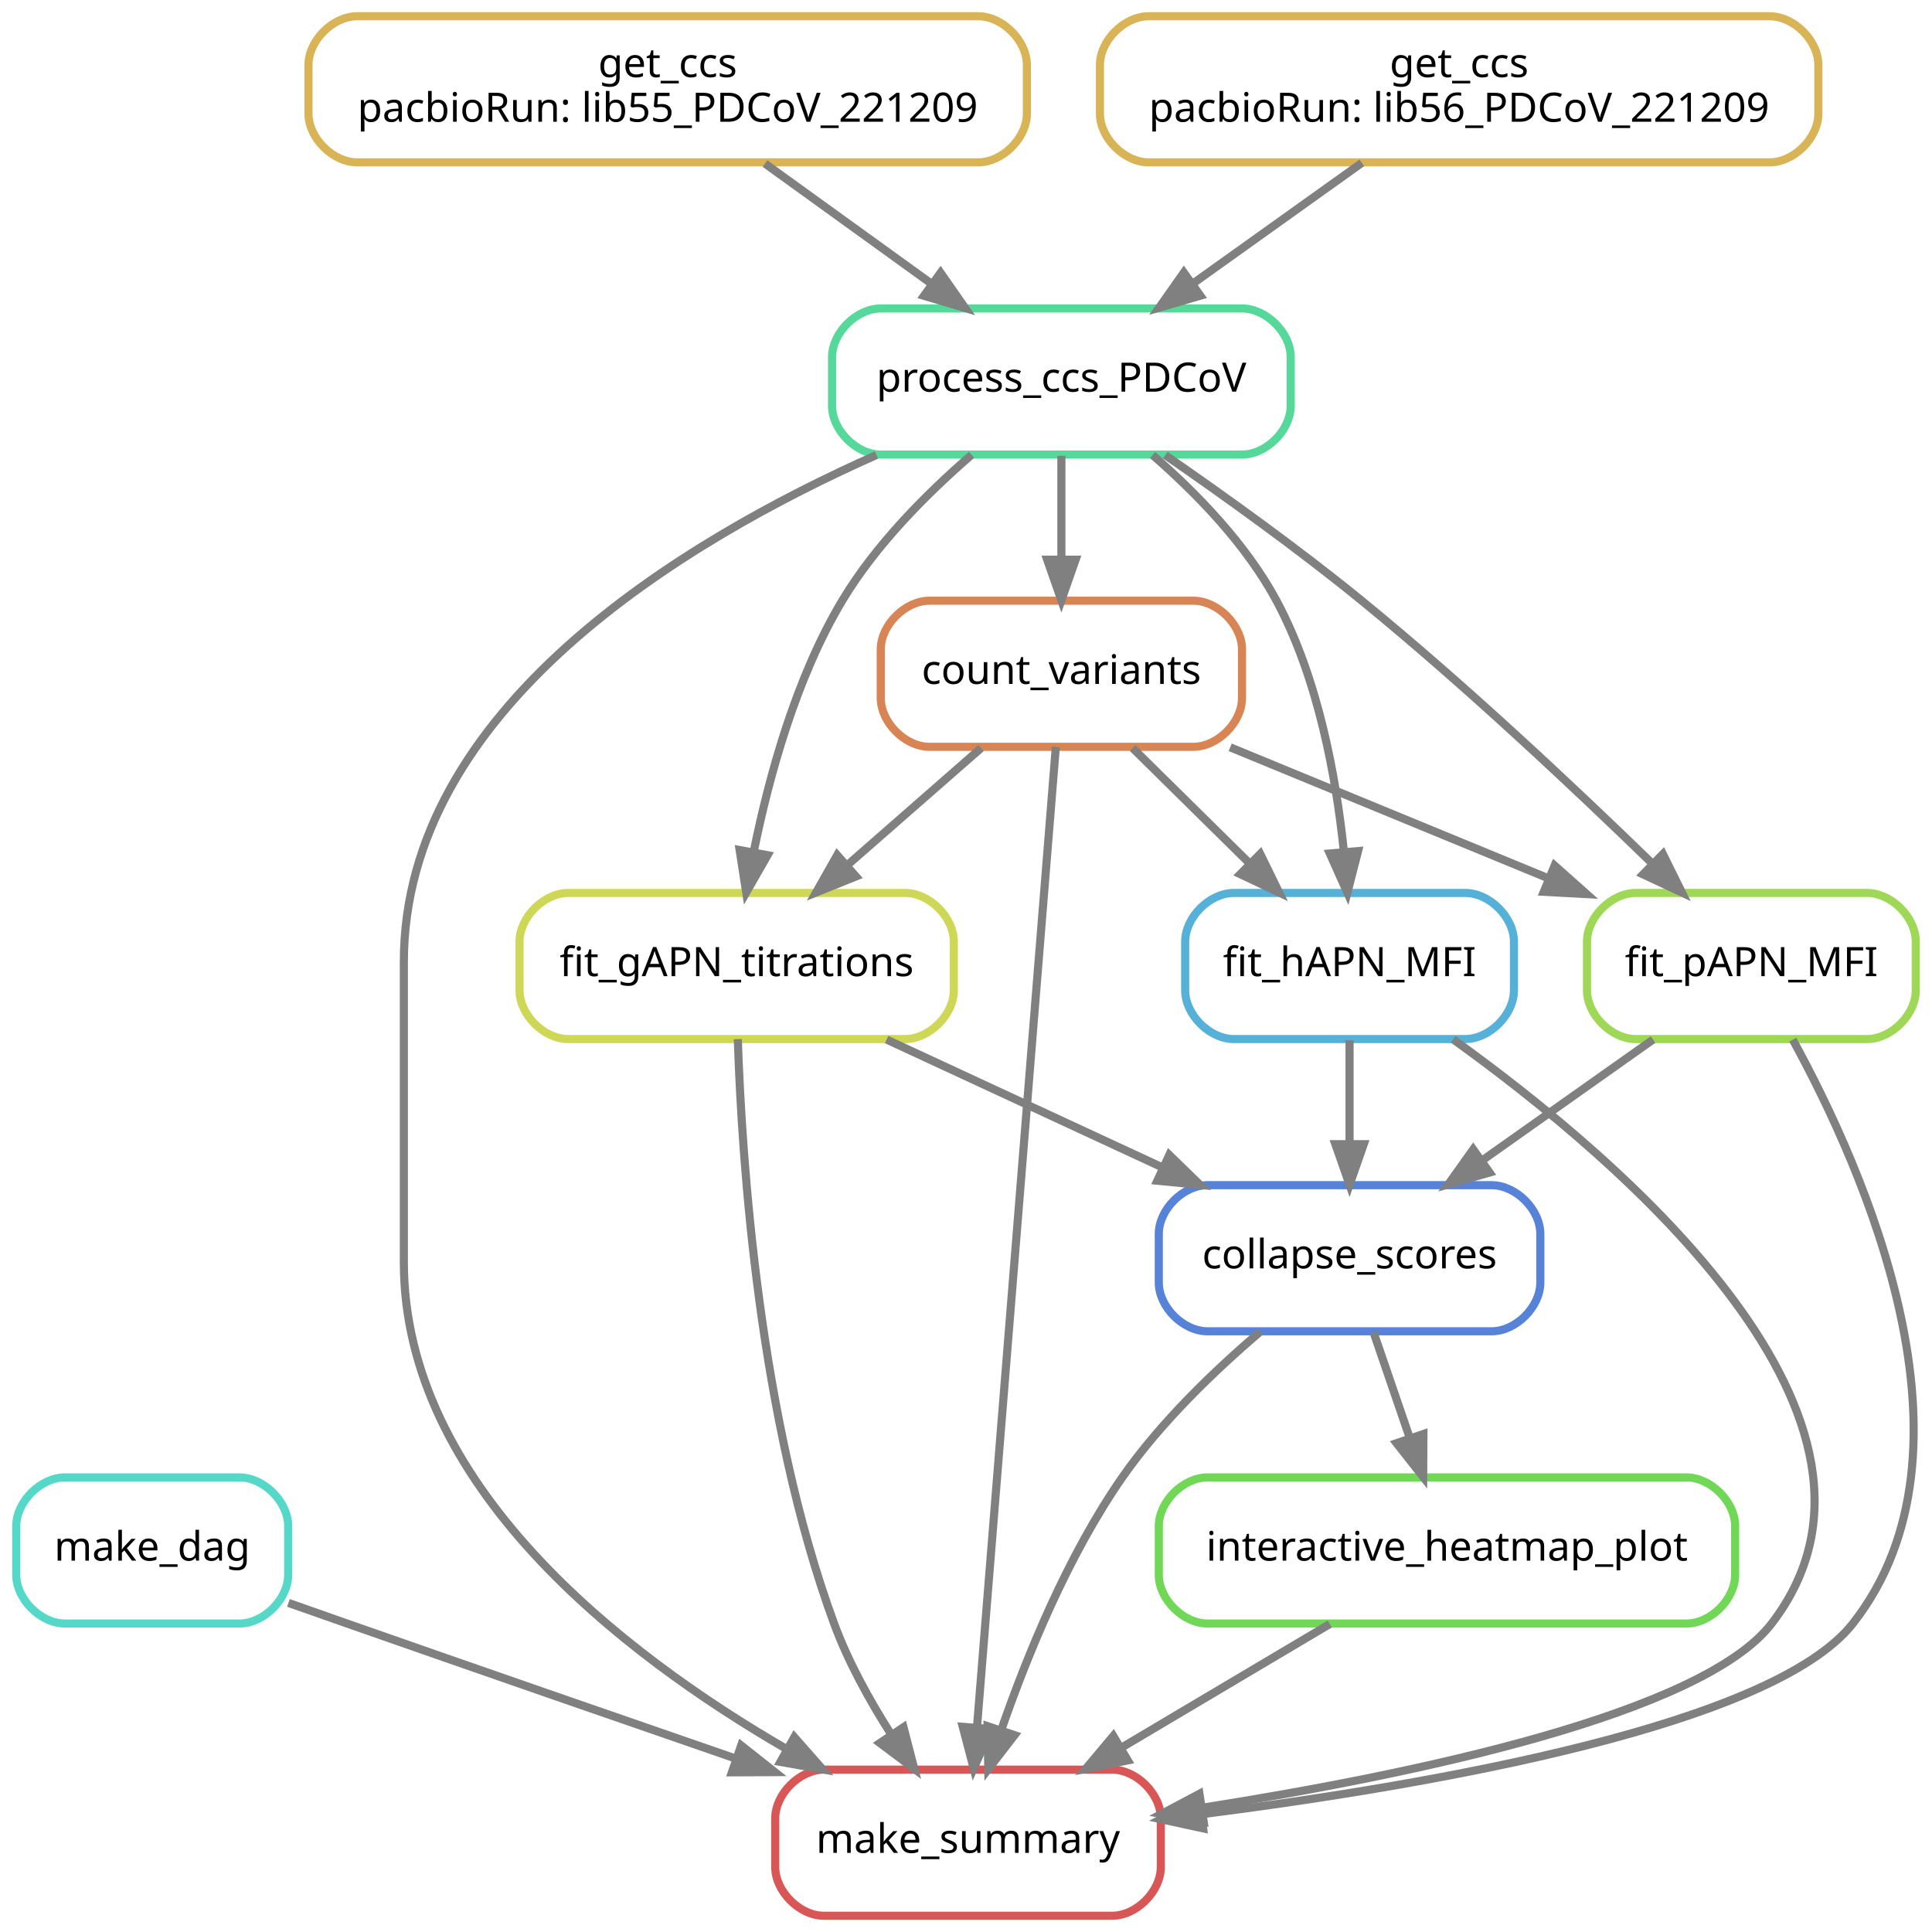
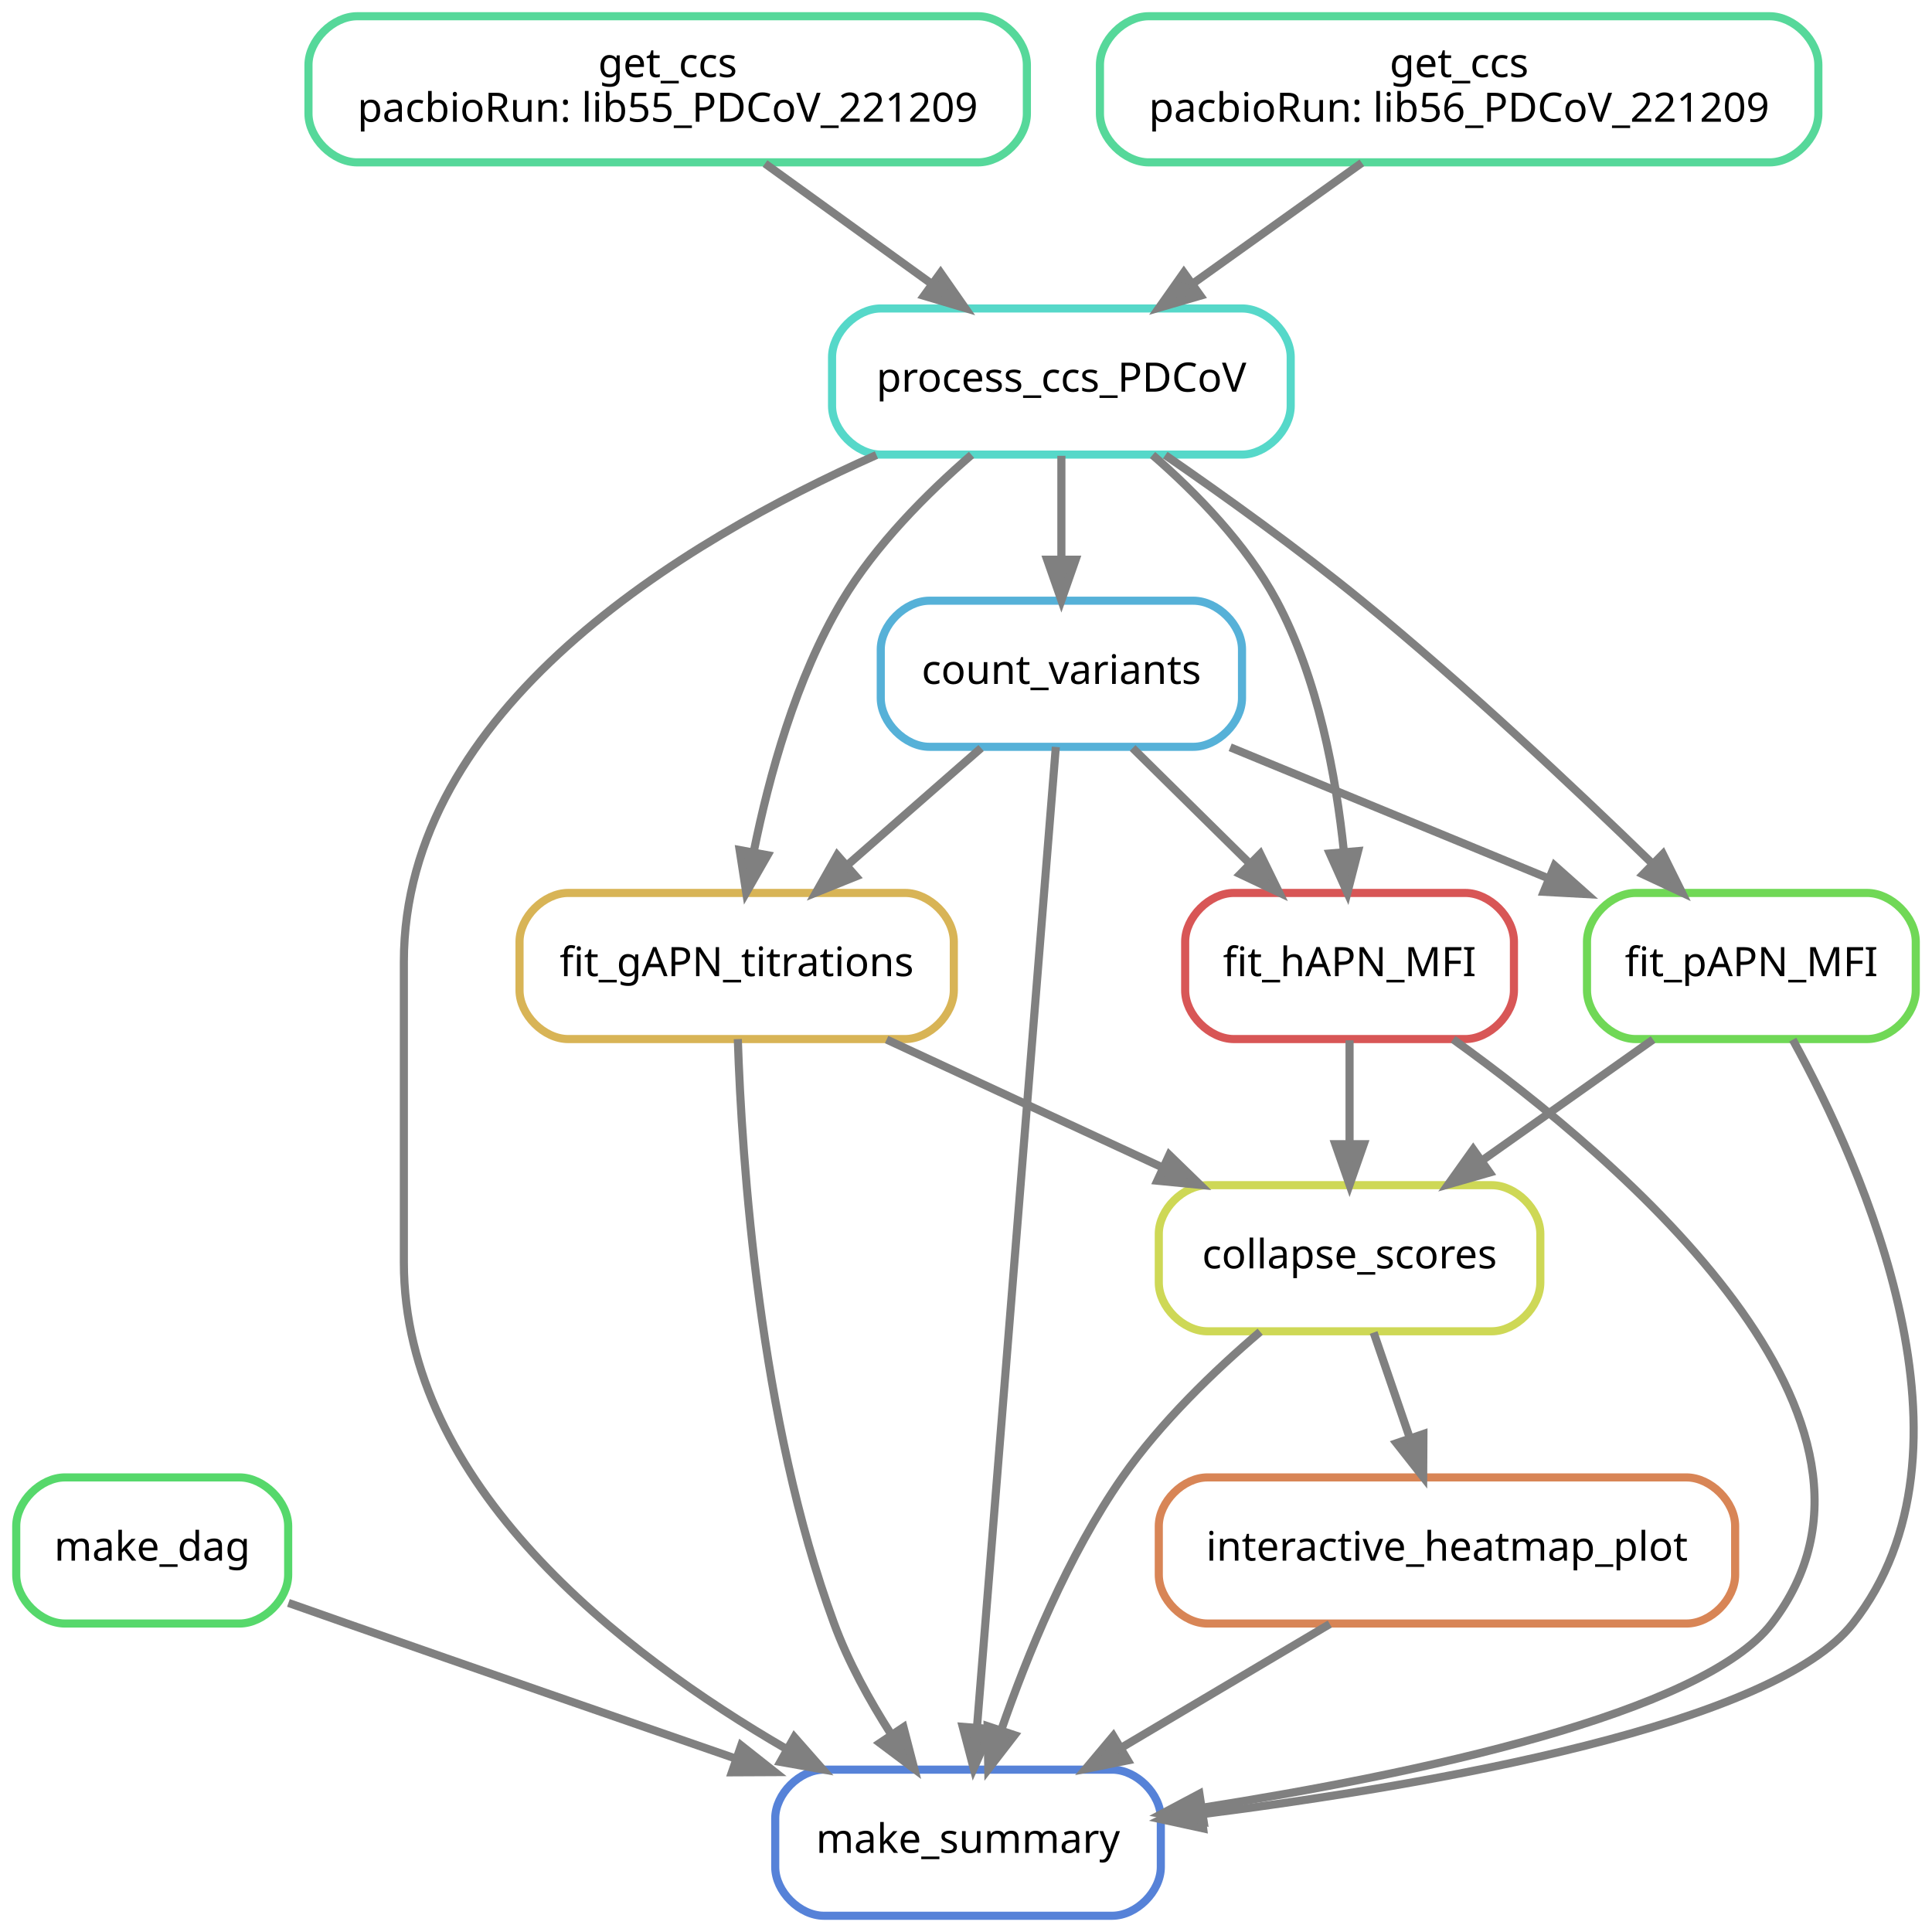
<svg xmlns="http://www.w3.org/2000/svg" width="476pt" height="476pt" viewBox="0.00 0.00 476.00 476.00">
  <g id="graph0" class="graph" transform="scale(1 1) rotate(0) translate(4 472)">
    <polygon fill="white" stroke="transparent" points="-4,4 -4,-472 472,-472 472,4 -4,4" />
    <g id="node1" class="node">
-       <path fill="none" stroke="#d85656" stroke-width="2" d="M270,-36C270,-36 199,-36 199,-36 193,-36 187,-30 187,-24 187,-24 187,-12 187,-12 187,-6 193,0 199,0 199,0 270,0 270,0 276,0 282,-6 282,-12 282,-12 282,-24 282,-24 282,-30 276,-36 270,-36" />
+       <path fill="none" stroke="#5682d8" stroke-width="2" d="M270,-36C270,-36 199,-36 199,-36 193,-36 187,-30 187,-24 187,-24 187,-12 187,-12 187,-6 193,0 199,0 199,0 270,0 270,0 276,0 282,-6 282,-12 282,-12 282,-24 282,-24 282,-30 276,-36 270,-36" />
      <text text-anchor="middle" x="234.5" y="-15.5" font-family="sans" font-size="10.00">make_summary</text>
    </g>
    <g id="node2" class="node">
-       <path fill="none" stroke="#56d8c9" stroke-width="2" d="M55,-108C55,-108 12,-108 12,-108 6,-108 0,-102 0,-96 0,-96 0,-84 0,-84 0,-78 6,-72 12,-72 12,-72 55,-72 55,-72 61,-72 67,-78 67,-84 67,-84 67,-96 67,-96 67,-102 61,-108 55,-108" />
+       <path fill="none" stroke="#56d86b" stroke-width="2" d="M55,-108C55,-108 12,-108 12,-108 6,-108 0,-102 0,-96 0,-96 0,-84 0,-84 0,-78 6,-72 12,-72 12,-72 55,-72 55,-72 61,-72 67,-78 67,-84 67,-84 67,-96 67,-96 67,-102 61,-108 55,-108" />
      <text text-anchor="middle" x="33.5" y="-87.5" font-family="sans" font-size="10.00">make_dag</text>
    </g>
    <g id="edge1" class="edge">
      <path fill="none" stroke="grey" stroke-width="2" d="M67.06,-77.08C71.9,-75.37 76.83,-73.64 81.5,-72 113.2,-60.9 148.64,-48.61 177.43,-38.67" />
      <polygon fill="grey" stroke="grey" stroke-width="2" points="178.61,-41.96 186.92,-35.39 176.32,-35.34 178.61,-41.96" />
    </g>
    <g id="node3" class="node">
-       <path fill="none" stroke="#56d89a" stroke-width="2" d="M302,-396C302,-396 213,-396 213,-396 207,-396 201,-390 201,-384 201,-384 201,-372 201,-372 201,-366 207,-360 213,-360 213,-360 302,-360 302,-360 308,-360 314,-366 314,-372 314,-372 314,-384 314,-384 314,-390 308,-396 302,-396" />
+       <path fill="none" stroke="#56d8c9" stroke-width="2" d="M302,-396C302,-396 213,-396 213,-396 207,-396 201,-390 201,-384 201,-384 201,-372 201,-372 201,-366 207,-360 213,-360 213,-360 302,-360 302,-360 308,-360 314,-366 314,-372 314,-372 314,-384 314,-384 314,-390 308,-396 302,-396" />
      <text text-anchor="middle" x="257.5" y="-375.5" font-family="sans" font-size="10.00">process_ccs_PDCoV</text>
    </g>
    <g id="edge2" class="edge">
      <path fill="none" stroke="grey" stroke-width="2" d="M211.94,-359.9C164.03,-338.61 95.5,-297.27 95.5,-235 95.5,-235 95.5,-235 95.5,-161 95.5,-106.16 149.1,-64.67 189.74,-41.1" />
      <polygon fill="grey" stroke="grey" stroke-width="2" points="191.7,-44.01 198.7,-36.06 188.27,-37.91 191.7,-44.01" />
    </g>
    <g id="node6" class="node">
-       <path fill="none" stroke="#d88556" stroke-width="2" d="M290,-324C290,-324 225,-324 225,-324 219,-324 213,-318 213,-312 213,-312 213,-300 213,-300 213,-294 219,-288 225,-288 225,-288 290,-288 290,-288 296,-288 302,-294 302,-300 302,-300 302,-312 302,-312 302,-318 296,-324 290,-324" />
+       <path fill="none" stroke="#56b1d8" stroke-width="2" d="M290,-324C290,-324 225,-324 225,-324 219,-324 213,-318 213,-312 213,-312 213,-300 213,-300 213,-294 219,-288 225,-288 225,-288 290,-288 290,-288 296,-288 302,-294 302,-300 302,-300 302,-312 302,-312 302,-318 296,-324 290,-324" />
      <text text-anchor="middle" x="257.5" y="-303.5" font-family="sans" font-size="10.00">count_variants</text>
    </g>
    <g id="edge11" class="edge">
      <path fill="none" stroke="grey" stroke-width="2" d="M257.5,-359.7C257.5,-351.98 257.5,-342.71 257.5,-334.11" />
      <polygon fill="grey" stroke="grey" stroke-width="2" points="261,-334.1 257.5,-324.1 254,-334.1 261,-334.1" />
    </g>
    <g id="node7" class="node">
-       <path fill="none" stroke="#ced856" stroke-width="2" d="M219,-252C219,-252 136,-252 136,-252 130,-252 124,-246 124,-240 124,-240 124,-228 124,-228 124,-222 130,-216 136,-216 136,-216 219,-216 219,-216 225,-216 231,-222 231,-228 231,-228 231,-240 231,-240 231,-246 225,-252 219,-252" />
+       <path fill="none" stroke="#d8b456" stroke-width="2" d="M219,-252C219,-252 136,-252 136,-252 130,-252 124,-246 124,-240 124,-240 124,-228 124,-228 124,-222 130,-216 136,-216 136,-216 219,-216 219,-216 225,-216 231,-222 231,-228 231,-228 231,-240 231,-240 231,-246 225,-252 219,-252" />
      <text text-anchor="middle" x="177.5" y="-231.5" font-family="sans" font-size="10.00">fit_gAPN_titrations</text>
    </g>
    <g id="edge12" class="edge">
      <path fill="none" stroke="grey" stroke-width="2" d="M235.37,-359.94C224.38,-350.43 211.73,-337.75 203.5,-324 192.09,-304.95 185.43,-280.59 181.71,-262.18" />
      <polygon fill="grey" stroke="grey" stroke-width="2" points="185.11,-261.3 179.85,-252.1 178.23,-262.57 185.11,-261.3" />
    </g>
    <g id="node8" class="node">
-       <path fill="none" stroke="#56b1d8" stroke-width="2" d="M357,-252C357,-252 300,-252 300,-252 294,-252 288,-246 288,-240 288,-240 288,-228 288,-228 288,-222 294,-216 300,-216 300,-216 357,-216 357,-216 363,-216 369,-222 369,-228 369,-228 369,-240 369,-240 369,-246 363,-252 357,-252" />
+       <path fill="none" stroke="#d85656" stroke-width="2" d="M357,-252C357,-252 300,-252 300,-252 294,-252 288,-246 288,-240 288,-240 288,-228 288,-228 288,-222 294,-216 300,-216 300,-216 357,-216 357,-216 363,-216 369,-222 369,-228 369,-228 369,-240 369,-240 369,-246 363,-252 357,-252" />
      <text text-anchor="middle" x="328.5" y="-231.5" font-family="sans" font-size="10.00">fit_hAPN_MFI</text>
    </g>
    <g id="edge14" class="edge">
      <path fill="none" stroke="grey" stroke-width="2" d="M279.96,-359.9C290.81,-350.47 303.06,-337.87 310.5,-324 320.78,-304.84 325.21,-280.49 327.11,-262.11" />
      <polygon fill="grey" stroke="grey" stroke-width="2" points="330.6,-262.31 327.96,-252.05 323.63,-261.72 330.6,-262.31" />
    </g>
    <g id="node9" class="node">
-       <path fill="none" stroke="#9fd856" stroke-width="2" d="M456,-252C456,-252 399,-252 399,-252 393,-252 387,-246 387,-240 387,-240 387,-228 387,-228 387,-222 393,-216 399,-216 399,-216 456,-216 456,-216 462,-216 468,-222 468,-228 468,-228 468,-240 468,-240 468,-246 462,-252 456,-252" />
+       <path fill="none" stroke="#70d856" stroke-width="2" d="M456,-252C456,-252 399,-252 399,-252 393,-252 387,-246 387,-240 387,-240 387,-228 387,-228 387,-222 393,-216 399,-216 399,-216 456,-216 456,-216 462,-216 468,-222 468,-228 468,-228 468,-240 468,-240 468,-246 462,-252 456,-252" />
      <text text-anchor="middle" x="427.5" y="-231.5" font-family="sans" font-size="10.00">fit_pAPN_MFI</text>
    </g>
    <g id="edge16" class="edge">
      <path fill="none" stroke="grey" stroke-width="2" d="M283.09,-359.86C297.62,-349.83 315.95,-336.69 331.5,-324 356.88,-303.29 384.11,-277.68 403.07,-259.26" />
      <polygon fill="grey" stroke="grey" stroke-width="2" points="405.7,-261.58 410.4,-252.09 400.81,-256.58 405.7,-261.58" />
    </g>
    <g id="node4" class="node">
-       <path fill="none" stroke="#d8b456" stroke-width="2" d="M237,-468C237,-468 84,-468 84,-468 78,-468 72,-462 72,-456 72,-456 72,-444 72,-444 72,-438 78,-432 84,-432 84,-432 237,-432 237,-432 243,-432 249,-438 249,-444 249,-444 249,-456 249,-456 249,-462 243,-468 237,-468" />
+       <path fill="none" stroke="#56d89a" stroke-width="2" d="M237,-468C237,-468 84,-468 84,-468 78,-468 72,-462 72,-456 72,-456 72,-444 72,-444 72,-438 78,-432 84,-432 84,-432 237,-432 237,-432 243,-432 249,-438 249,-444 249,-444 249,-456 249,-456 249,-462 243,-468 237,-468" />
      <text text-anchor="middle" x="160.5" y="-453" font-family="sans" font-size="10.00">get_ccs</text>
      <text text-anchor="middle" x="160.5" y="-442" font-family="sans" font-size="10.00">pacbioRun: lib55_PDCoV_221209</text>
    </g>
    <g id="edge9" class="edge">
      <path fill="none" stroke="grey" stroke-width="2" d="M184.48,-431.7C196.81,-422.8 212.02,-411.82 225.35,-402.2" />
      <polygon fill="grey" stroke="grey" stroke-width="2" points="227.74,-404.79 233.8,-396.1 223.64,-399.12 227.74,-404.79" />
    </g>
    <g id="node5" class="node">
-       <path fill="none" stroke="#d8b456" stroke-width="2" d="M432,-468C432,-468 279,-468 279,-468 273,-468 267,-462 267,-456 267,-456 267,-444 267,-444 267,-438 273,-432 279,-432 279,-432 432,-432 432,-432 438,-432 444,-438 444,-444 444,-444 444,-456 444,-456 444,-462 438,-468 432,-468" />
+       <path fill="none" stroke="#56d89a" stroke-width="2" d="M432,-468C432,-468 279,-468 279,-468 273,-468 267,-462 267,-456 267,-456 267,-444 267,-444 267,-438 273,-432 279,-432 279,-432 432,-432 432,-432 438,-432 444,-438 444,-444 444,-444 444,-456 444,-456 444,-462 438,-468 432,-468" />
      <text text-anchor="middle" x="355.5" y="-453" font-family="sans" font-size="10.00">get_ccs</text>
      <text text-anchor="middle" x="355.5" y="-442" font-family="sans" font-size="10.00">pacbioRun: lib56_PDCoV_221209</text>
    </g>
    <g id="edge10" class="edge">
      <path fill="none" stroke="grey" stroke-width="2" d="M331.53,-431.88C318.95,-422.89 303.37,-411.76 289.75,-402.03" />
      <polygon fill="grey" stroke="grey" stroke-width="2" points="291.74,-399.15 281.57,-396.19 287.67,-404.85 291.74,-399.15" />
    </g>
    <g id="edge3" class="edge">
      <path fill="none" stroke="grey" stroke-width="2" d="M256.13,-287.97C252.3,-240.29 241.43,-105.18 236.72,-46.63" />
      <polygon fill="grey" stroke="grey" stroke-width="2" points="240.18,-45.99 235.89,-36.31 233.2,-46.55 240.18,-45.99" />
    </g>
    <g id="edge13" class="edge">
      <path fill="none" stroke="grey" stroke-width="2" d="M237.72,-287.7C227.75,-278.97 215.49,-268.24 204.64,-258.75" />
      <polygon fill="grey" stroke="grey" stroke-width="2" points="206.88,-256.06 197.05,-252.1 202.27,-261.32 206.88,-256.06" />
    </g>
    <g id="edge15" class="edge">
      <path fill="none" stroke="grey" stroke-width="2" d="M275.05,-287.7C283.73,-279.14 294.36,-268.66 303.85,-259.3" />
      <polygon fill="grey" stroke="grey" stroke-width="2" points="306.49,-261.62 311.15,-252.1 301.57,-256.63 306.49,-261.62" />
    </g>
    <g id="edge17" class="edge">
      <path fill="none" stroke="grey" stroke-width="2" d="M299.09,-287.88C322.79,-278.11 352.66,-265.82 377.63,-255.54" />
      <polygon fill="grey" stroke="grey" stroke-width="2" points="379.02,-258.75 386.93,-251.71 376.35,-252.28 379.02,-258.75" />
    </g>
    <g id="edge4" class="edge">
      <path fill="none" stroke="grey" stroke-width="2" d="M177.78,-215.99C178.77,-185.99 183.06,-122.13 201.5,-72 204.96,-62.59 210.23,-53.05 215.55,-44.72" />
      <polygon fill="grey" stroke="grey" stroke-width="2" points="218.6,-46.46 221.26,-36.2 212.78,-42.56 218.6,-46.46" />
    </g>
    <g id="node10" class="node">
-       <path fill="none" stroke="#5682d8" stroke-width="2" d="M363.5,-180C363.5,-180 293.5,-180 293.5,-180 287.5,-180 281.5,-174 281.5,-168 281.5,-168 281.5,-156 281.5,-156 281.5,-150 287.5,-144 293.5,-144 293.5,-144 363.5,-144 363.5,-144 369.5,-144 375.5,-150 375.5,-156 375.5,-156 375.5,-168 375.5,-168 375.5,-174 369.5,-180 363.5,-180" />
+       <path fill="none" stroke="#ced856" stroke-width="2" d="M363.5,-180C363.5,-180 293.5,-180 293.5,-180 287.5,-180 281.5,-174 281.5,-168 281.5,-168 281.5,-156 281.5,-156 281.5,-150 287.5,-144 293.5,-144 293.5,-144 363.5,-144 363.5,-144 369.5,-144 375.5,-150 375.5,-156 375.5,-156 375.5,-168 375.5,-168 375.5,-174 369.5,-180 363.5,-180" />
      <text text-anchor="middle" x="328.5" y="-159.5" font-family="sans" font-size="10.00">collapse_scores</text>
    </g>
    <g id="edge18" class="edge">
      <path fill="none" stroke="grey" stroke-width="2" d="M214.44,-215.88C234.99,-206.35 260.75,-194.41 282.59,-184.28" />
      <polygon fill="grey" stroke="grey" stroke-width="2" points="284.08,-187.45 291.68,-180.07 281.14,-181.1 284.08,-187.45" />
    </g>
    <g id="edge5" class="edge">
      <path fill="none" stroke="grey" stroke-width="2" d="M354.01,-215.94C395.86,-185.87 470.79,-121.89 432.5,-72 415.44,-49.77 344.42,-34.83 292.3,-26.63" />
      <polygon fill="grey" stroke="grey" stroke-width="2" points="292.57,-23.13 282.15,-25.08 291.51,-30.05 292.57,-23.13" />
    </g>
    <g id="edge19" class="edge">
      <path fill="none" stroke="grey" stroke-width="2" d="M328.5,-215.7C328.5,-207.98 328.5,-198.71 328.5,-190.11" />
      <polygon fill="grey" stroke="grey" stroke-width="2" points="332,-190.1 328.5,-180.1 325,-190.1 332,-190.1" />
    </g>
    <g id="edge6" class="edge">
      <path fill="none" stroke="grey" stroke-width="2" d="M437.7,-215.85C455.22,-183.91 486.06,-114.7 452.5,-72 432.89,-47.05 349.9,-32.39 292.18,-25.03" />
      <polygon fill="grey" stroke="grey" stroke-width="2" points="292.43,-21.53 282.07,-23.78 291.57,-28.48 292.43,-21.53" />
    </g>
    <g id="edge20" class="edge">
      <path fill="none" stroke="grey" stroke-width="2" d="M403.28,-215.88C390.58,-206.89 374.84,-195.76 361.08,-186.03" />
      <polygon fill="grey" stroke="grey" stroke-width="2" points="363,-183.11 352.81,-180.19 358.96,-188.82 363,-183.11" />
    </g>
    <g id="edge7" class="edge">
      <path fill="none" stroke="grey" stroke-width="2" d="M306.48,-143.89C295.2,-134.28 281.91,-121.51 272.5,-108 259.13,-88.8 249.07,-64.17 242.66,-45.68" />
      <polygon fill="grey" stroke="grey" stroke-width="2" points="245.96,-44.5 239.49,-36.12 239.32,-46.71 245.96,-44.5" />
    </g>
    <g id="node11" class="node">
-       <path fill="none" stroke="#70d856" stroke-width="2" d="M411.5,-108C411.5,-108 293.5,-108 293.5,-108 287.5,-108 281.5,-102 281.5,-96 281.5,-96 281.5,-84 281.5,-84 281.5,-78 287.5,-72 293.5,-72 293.5,-72 411.5,-72 411.5,-72 417.5,-72 423.5,-78 423.5,-84 423.5,-84 423.5,-96 423.5,-96 423.5,-102 417.5,-108 411.5,-108" />
+       <path fill="none" stroke="#d88556" stroke-width="2" d="M411.5,-108C411.5,-108 293.5,-108 293.5,-108 287.5,-108 281.5,-102 281.5,-96 281.5,-96 281.5,-84 281.5,-84 281.5,-78 287.5,-72 293.5,-72 293.5,-72 411.5,-72 411.5,-72 417.5,-72 423.5,-78 423.5,-84 423.5,-84 423.5,-96 423.5,-96 423.5,-102 417.5,-108 411.5,-108" />
      <text text-anchor="middle" x="352.5" y="-87.5" font-family="sans" font-size="10.00">interactive_heatmap_plot</text>
    </g>
    <g id="edge21" class="edge">
      <path fill="none" stroke="grey" stroke-width="2" d="M334.43,-143.7C337.11,-135.9 340.33,-126.51 343.3,-117.83" />
      <polygon fill="grey" stroke="grey" stroke-width="2" points="346.7,-118.7 346.64,-108.1 340.08,-116.43 346.7,-118.7" />
    </g>
    <g id="edge8" class="edge">
      <path fill="none" stroke="grey" stroke-width="2" d="M323.63,-71.88C308.21,-62.72 289.02,-51.34 272.4,-41.48" />
      <polygon fill="grey" stroke="grey" stroke-width="2" points="273.86,-38.28 263.48,-36.19 270.29,-44.3 273.86,-38.28" />
    </g>
  </g>
</svg>
